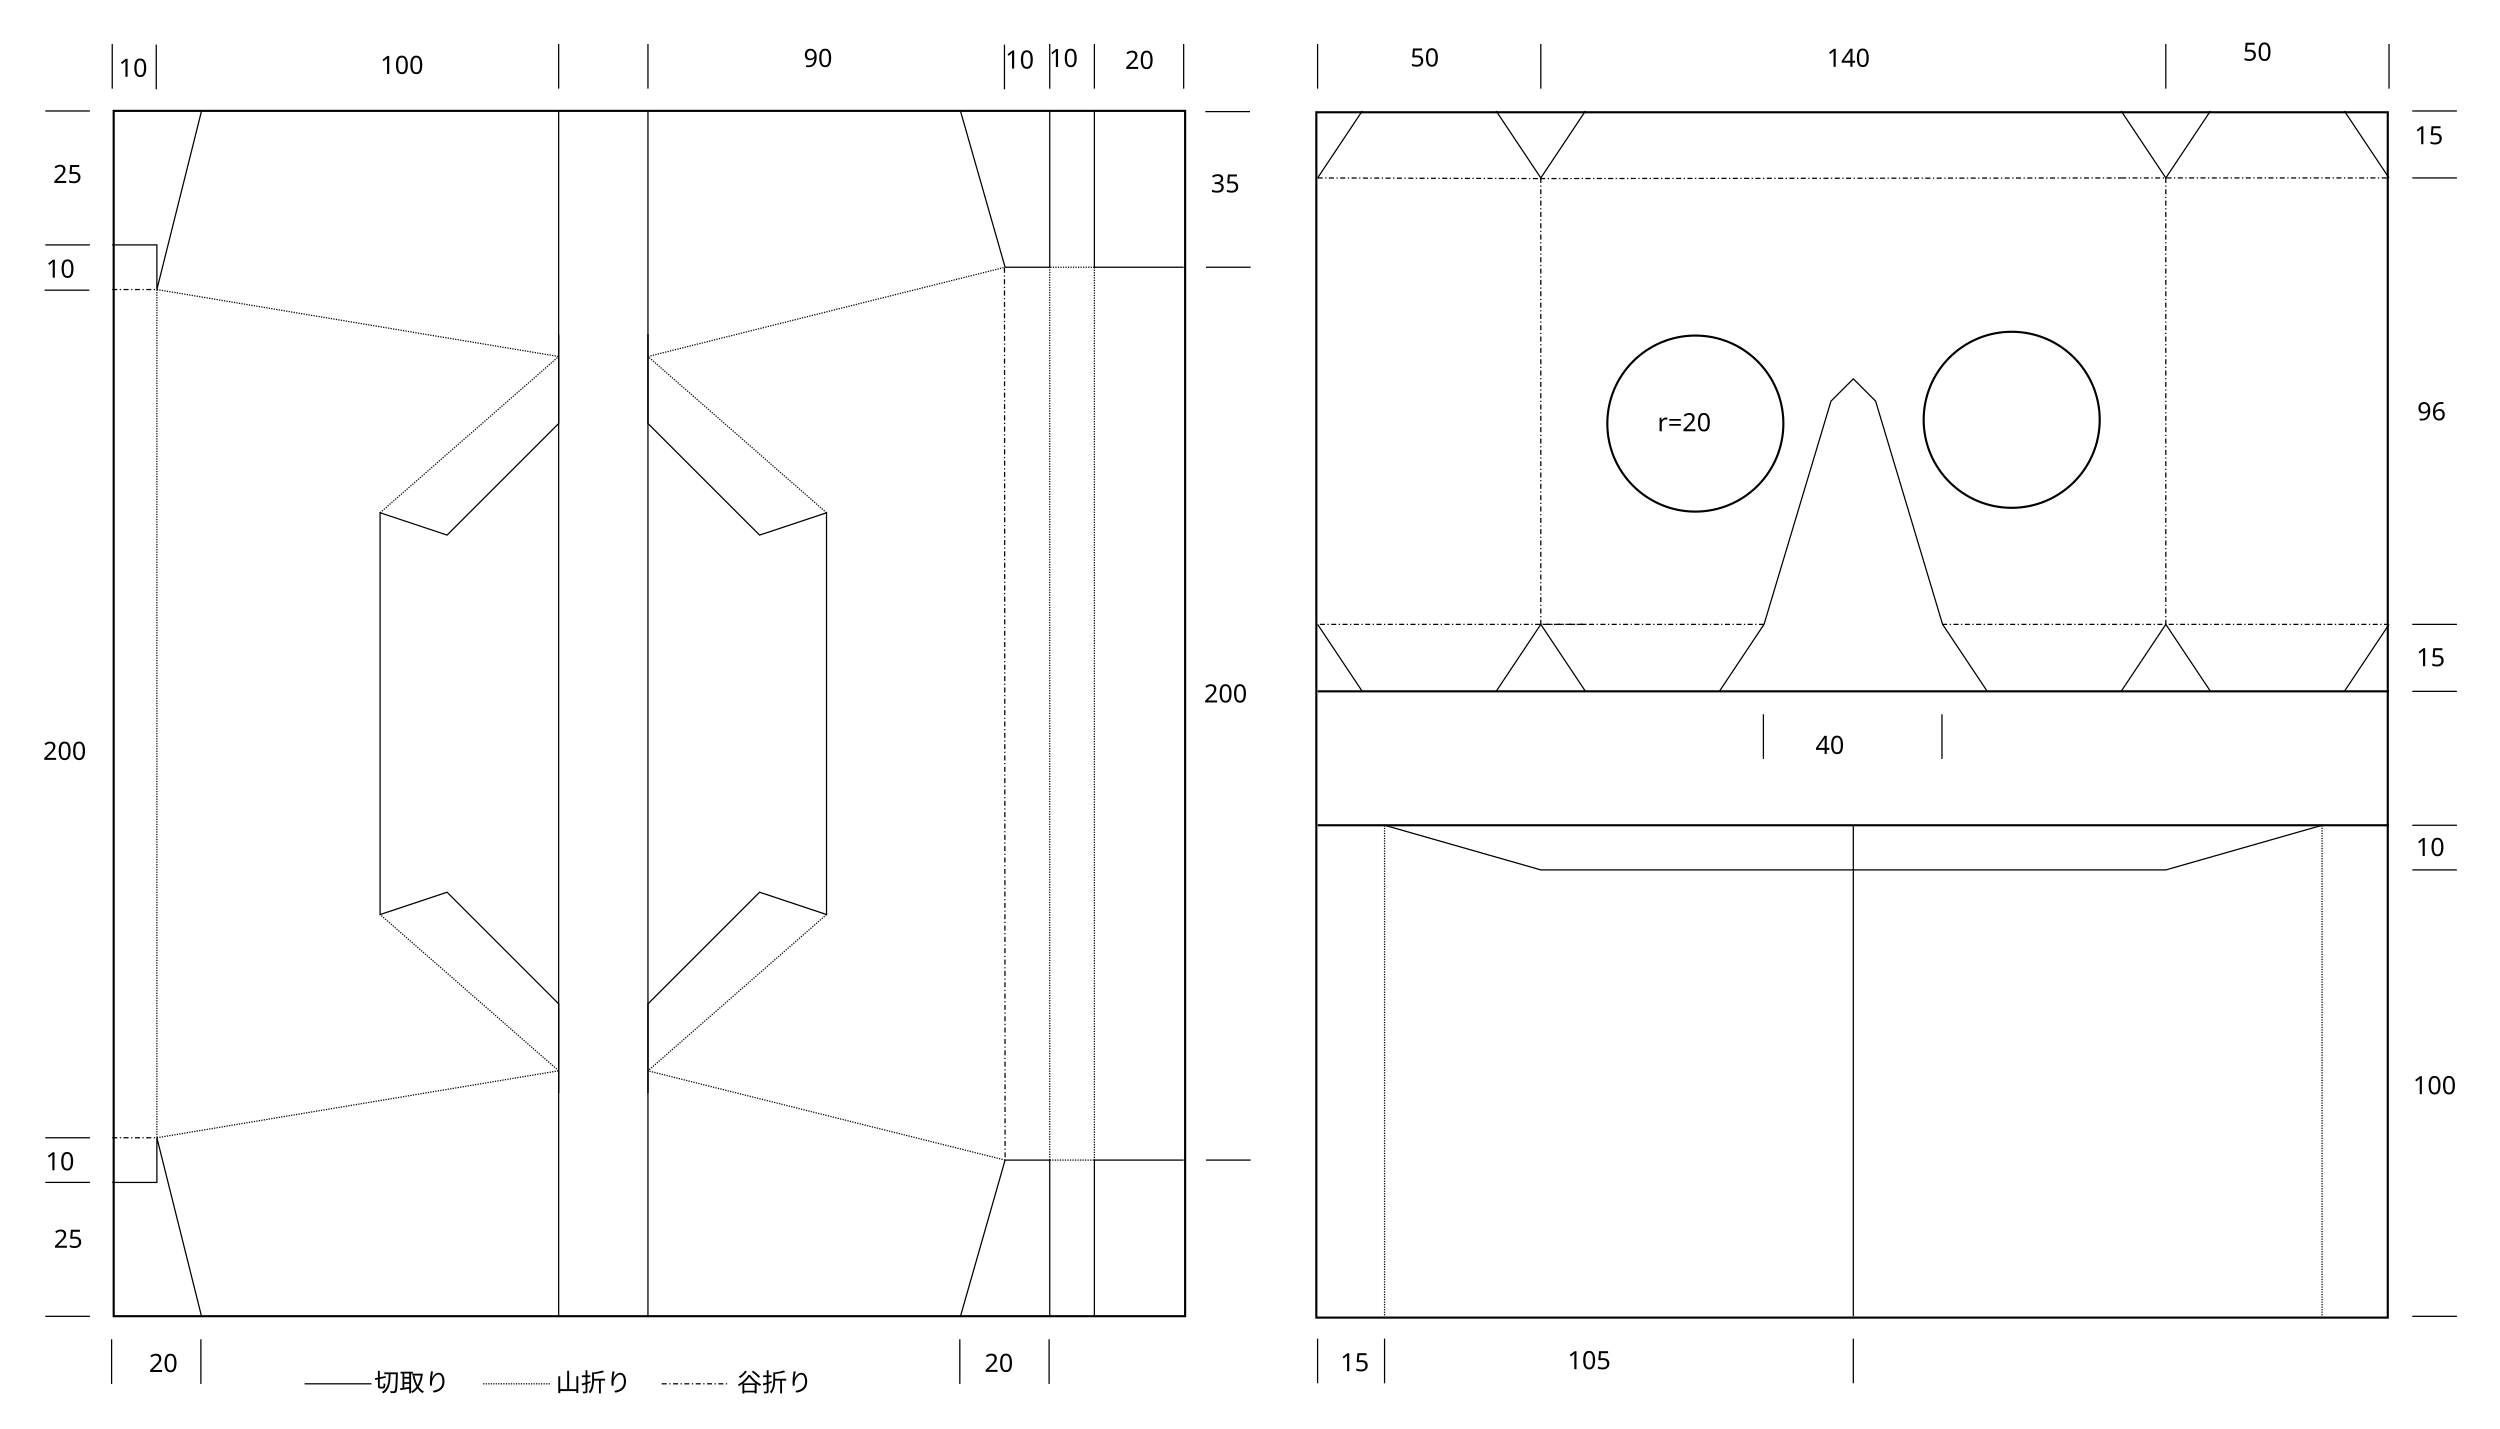
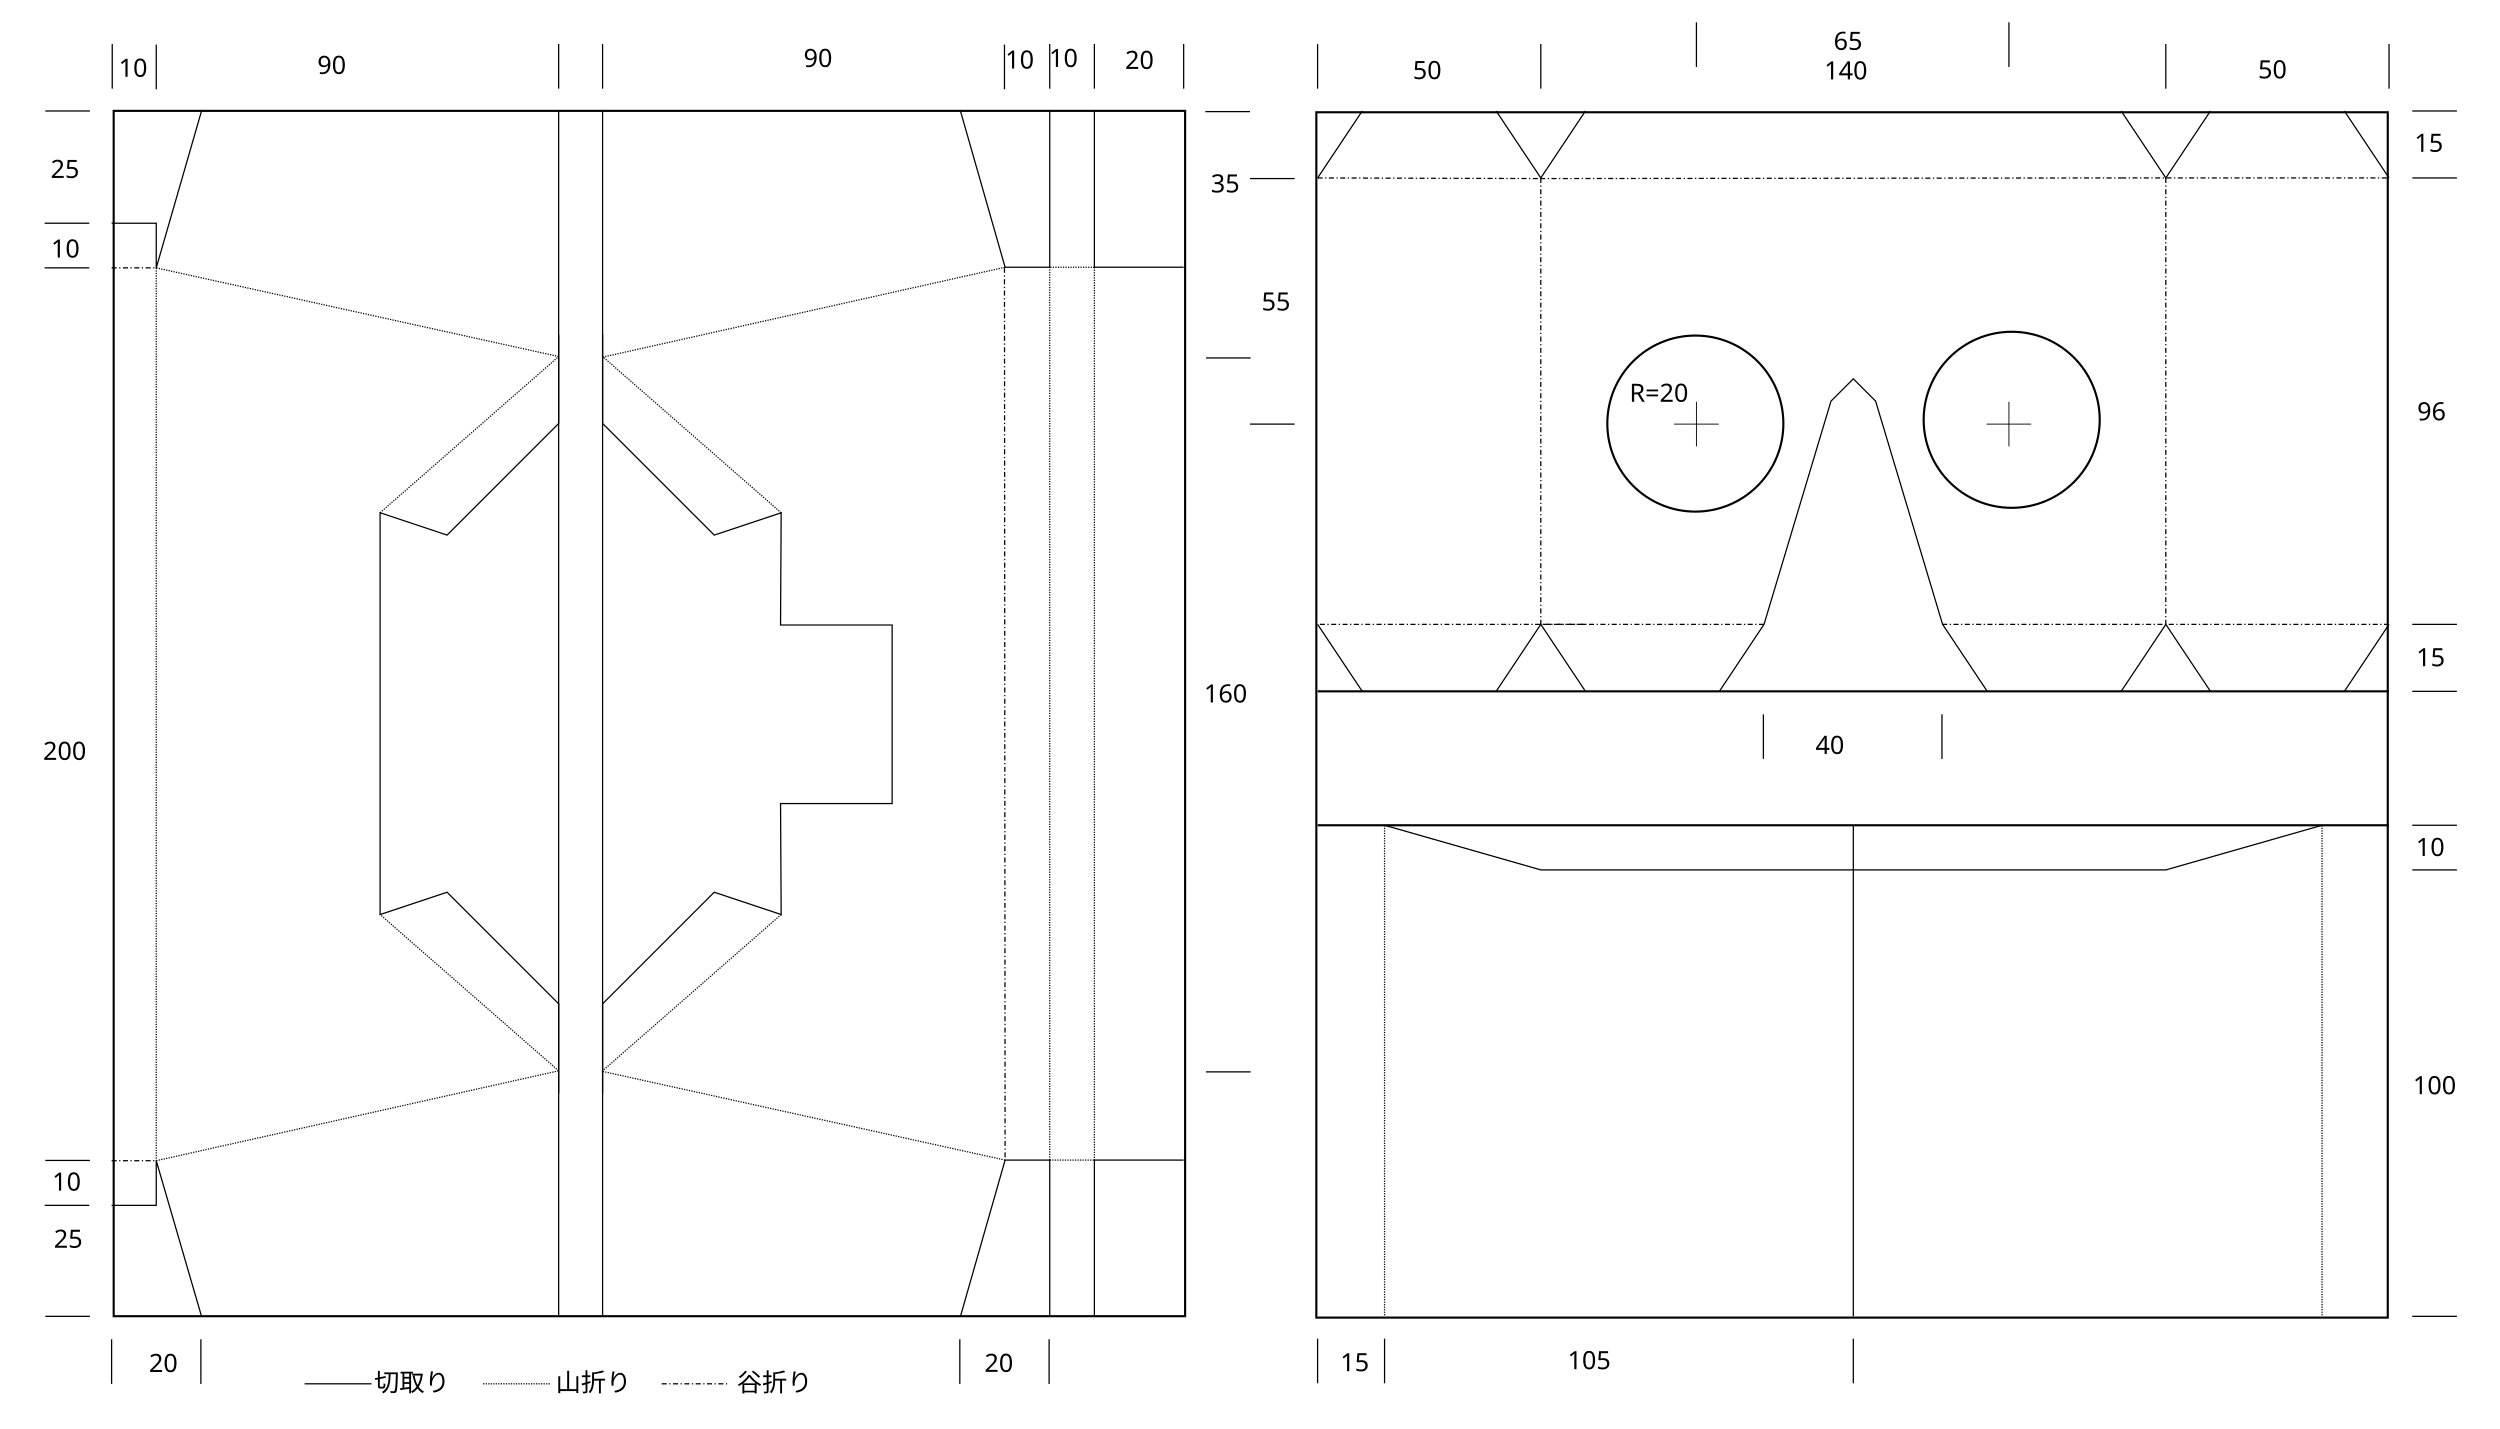
<svg xmlns="http://www.w3.org/2000/svg" width="1984.252" height="1133.858" id="svg2" version="1.1">
  <defs id="defs4" />
  <g id="layer1" transform="translate(0,-2023.228)" style="display:inline">
    <path style="fill:none;stroke:#000000;stroke-width:2.85;stroke-linecap:round;stroke-miterlimit:4;stroke-opacity:1;stroke-dasharray:none" id="path2989" d="m -468.571,20.934 a 117.143,117.143 0 1 1 -234.286,0 117.143,117.143 0 1 1 234.286,0 z" transform="matrix(0,0.5964183,0.5964183,0,1584.197,2705.752)" />
    <path style="fill:none;stroke:#000000;stroke-width:2.85;stroke-linecap:round;stroke-miterlimit:4;stroke-opacity:1;stroke-dasharray:none" id="path2989-4" d="m -468.571,20.934 a 117.143,117.143 0 1 1 -234.286,0 117.143,117.143 0 1 1 234.286,0 z" transform="matrix(0,0.5964183,0.5964183,0,1333.112,2708.757)" />
    <rect style="fill:none;stroke:#000000;stroke-width:1.7;stroke-linecap:round;stroke-miterlimit:4;stroke-opacity:1;stroke-dasharray:none" id="rect2985" width="956.693" height="850.394" x="2112.311" y="1044.776" transform="matrix(0,1,1,0,0,0)" />
    <path style="fill:none;stroke:#000000;stroke-width:1.7;stroke-linecap:butt;stroke-linejoin:miter;stroke-miterlimit:4;stroke-opacity:1;stroke-dasharray:none" d="m 1045.776,2571.941 c 850.394,0 850.394,0 850.394,0" id="path3120" />
    <path style="fill:none;stroke:#000000;stroke-width:1.7;stroke-linecap:butt;stroke-linejoin:miter;stroke-miterlimit:4;stroke-opacity:1;stroke-dasharray:none" d="m 1045.776,2678.24 850.394,0" id="path3122" />
    <path style="fill:none;stroke:#000000;stroke-width:1px;stroke-linecap:butt;stroke-linejoin:miter;stroke-opacity:1" d="m 1364.673,2571.941 35.433,-53.15 53.15,-177.165 17.717,-17.716 17.716,17.716 53.15,177.165 35.433,53.15" id="path3892" />
    <path style="fill:none;stroke:#000000;stroke-width:1px;stroke-linecap:butt;stroke-linejoin:miter;stroke-opacity:1" d="m 1081.209,2571.941 -35.433,-53.15" id="path3894" />
    <path style="fill:none;stroke:#000000;stroke-width:1px;stroke-linecap:butt;stroke-linejoin:miter;stroke-opacity:1" d="m 1045.776,2164.461 35.433,-53.15" id="path3896" />
    <path style="fill:none;stroke:#000000;stroke-width:1px;stroke-linecap:butt;stroke-linejoin:miter;stroke-opacity:1" d="m 1896.169,2164.461 -35.433,-53.15" id="path3898" />
    <path style="fill:none;stroke:#000000;stroke-width:1px;stroke-linecap:butt;stroke-linejoin:miter;stroke-opacity:1" d="m 1187.508,2111.311 35.433,53.15 35.433,-53.15" id="path3900" />
    <path style="fill:none;stroke:#000000;stroke-width:1px;stroke-linecap:butt;stroke-linejoin:miter;stroke-opacity:1" d="m 1683.571,2111.311 35.433,53.15 35.433,-53.15" id="path3902" />
    <path style="fill:none;stroke:#000000;stroke-width:1px;stroke-linecap:butt;stroke-linejoin:miter;stroke-opacity:1" d="m 1860.736,2571.941 35.433,-53.15" id="path3904" />
    <path style="fill:none;stroke:#000000;stroke-width:1px;stroke-linecap:butt;stroke-linejoin:miter;stroke-opacity:1" d="m 1470.973,2678.24 0,389.764" id="path3906" />
    <path style="fill:none;stroke:#000000;stroke-width:1px;stroke-linecap:butt;stroke-linejoin:miter;stroke-opacity:1" d="m 1843.02,2678.24 -124.016,35.433 -248.031,0 -248.031,0 -124.016,-35.433" id="path3910" />
    <rect style="fill:none;stroke:#000000;stroke-width:1.7;stroke-linecap:round;stroke-miterlimit:4;stroke-opacity:1;stroke-dasharray:none" id="rect2985-5" width="956.693" height="850.394" x="2111.209" y="90.233" transform="matrix(0,1,1,0,0,0)" />
-     <path style="fill:none;stroke:#000000;stroke-width:1px;stroke-linecap:butt;stroke-linejoin:miter;stroke-opacity:1" d="m 159.949,2111.311 -35.433,141.732 0,-35.433 -35.433,0" id="path3938" />
-     <path style="fill:none;stroke:#000000;stroke-width:1px;stroke-linecap:butt;stroke-linejoin:miter;stroke-opacity:1" d="m 159.949,3068.004 -35.433,-141.732 0,35.433 -35.433,0" id="path3942" />
+     <path style="fill:none;stroke:#000000;stroke-width:1px;stroke-linecap:butt;stroke-linejoin:miter;stroke-opacity:1" d="m 159.949,2111.311 -35.933,124.516 0,-35.433 -35.433,0" id="path3938" />
+     <path style="fill:none;stroke:#000000;stroke-width:1px;stroke-linecap:butt;stroke-linejoin:miter;stroke-opacity:1" d="m 159.949,3068.004 -35.933,-123.516 0,35.433 -35.433,0" id="path3942" />
    <path style="fill:none;stroke:#000000;stroke-width:1px;stroke-linecap:butt;stroke-linejoin:miter;stroke-opacity:1" d="m 443.413,2111.311 0,956.693" id="path3948" />
    <path style="fill:none;stroke:#000000;stroke-width:1px;stroke-linecap:butt;stroke-linejoin:miter;stroke-opacity:1" d="m 443.413,2288.476 0,70.866 -88.583,88.583 -53.15,-17.716 0,318.898 53.15,-17.717 88.583,88.583 0,70.866" id="path3950" />
-     <path style="fill:none;stroke:#000000;stroke-width:1px;stroke-linecap:butt;stroke-linejoin:miter;stroke-opacity:1" d="m 514.28,2111.311 0,956.693" id="path3952" />
+     <path style="fill:none;stroke:#000000;stroke-width:1px;stroke-linecap:butt;stroke-linejoin:miter;stroke-opacity:1" d="m 478.28,2111.311 0,956.693" id="path3952" />
    <path style="fill:none;stroke:#000000;stroke-width:1px;stroke-linecap:butt;stroke-linejoin:miter;stroke-opacity:1" d="m 939.476,2235.327 -70.866,0 0,-124.016" id="path3954" />
    <path style="fill:none;stroke:#000000;stroke-width:1px;stroke-linecap:butt;stroke-linejoin:miter;stroke-opacity:1" d="m 833.177,2111.311 0,124.016 -35.433,0 -35.433,-124.016" id="path3958" />
    <path style="fill:none;stroke:#000000;stroke-width:1px;stroke-linecap:butt;stroke-linejoin:miter;stroke-opacity:1" d="m 939.476,2943.988 -70.866,0 0,124.016" id="path3962" />
    <path style="fill:none;stroke:#000000;stroke-width:1px;stroke-linecap:butt;stroke-linejoin:miter;stroke-opacity:1" d="m 833.177,3068.004 0,-124.016 -35.433,0 -35.433,124.016" id="path3964" />
-     <path style="fill:none;stroke:#000000;stroke-width:1px;stroke-linecap:butt;stroke-linejoin:miter;stroke-opacity:1" d="m 514.28,2288.476 0,70.866 88.583,88.583 53.15,-17.716 0,318.898 -53.15,-17.717 -88.583,88.583 0,70.866" id="path3966" />
+     <path style="fill:none;stroke:#000000;stroke-width:1px;stroke-linecap:butt;stroke-linejoin:miter;stroke-opacity:1" d="m 478.28,2288.476 0,70.866 88.583,88.583 53.15,-17.716 -0.5,89.083 88.583,0 0,141.732 -88.583,0 0.5,88.083 -53.15,-17.717 -88.583,88.583 0,70.866" id="path3966" />
    <path style="fill:none;stroke:#000000;stroke-width:1;stroke-linecap:butt;stroke-linejoin:miter;stroke-miterlimit:4;stroke-opacity:1;stroke-dasharray:1, 1;stroke-dashoffset:0" d="m 833.177,2943.988 35.433,0" id="path4023" />
    <path style="fill:none;stroke:#000000;stroke-width:1px;stroke-linecap:butt;stroke-linejoin:miter;stroke-opacity:1" d="m 1187.508,2571.941 35.433,-53.15 35.433,53.15" id="path4068" />
    <path style="fill:none;stroke:#000000;stroke-width:1px;stroke-linecap:butt;stroke-linejoin:miter;stroke-opacity:1" d="m 1754.437,2571.941 -35.433,-53.15 -35.433,53.15" id="path4070" />
  </g>
  <g id="layer2" style="display:inline" transform="translate(0,-3096.85)">
    <path style="fill:none;stroke:#000000;stroke-width:1;stroke-linecap:butt;stroke-linejoin:miter;stroke-miterlimit:4;stroke-opacity:1;stroke-dasharray:1, 1;stroke-dashoffset:0" d="m 868.61,3308.949 0,708.661" id="path3973" />
    <path style="fill:none;stroke:#000000;stroke-width:1;stroke-linecap:butt;stroke-linejoin:miter;stroke-miterlimit:4;stroke-opacity:1;stroke-dasharray:1, 1;stroke-dashoffset:0" d="m 868.61,3308.949 -35.433,0" id="path3977" />
    <path style="fill:none;stroke:#000000;stroke-width:1;stroke-linecap:butt;stroke-linejoin:miter;stroke-miterlimit:4;stroke-opacity:1;stroke-dasharray:1, 1;stroke-dashoffset:0" d="m 833.177,4017.61 0,-708.661" id="path3979" />
    <path style="fill:none;stroke:#000000;stroke-width:1;stroke-linecap:butt;stroke-linejoin:miter;stroke-miterlimit:4;stroke-opacity:1;stroke-dasharray:4,2,1,2;stroke-dashoffset:0" d="m 797.244,3309.449 0.5,708.162" id="path3981" />
-     <path style="fill:none;stroke:#000000;stroke-width:1;stroke-linecap:butt;stroke-linejoin:miter;stroke-miterlimit:4;stroke-opacity:1;stroke-dasharray:1, 1;stroke-dashoffset:0" d="M 656.012,3503.831 514.28,3379.815" id="path3983" />
-     <path style="fill:none;stroke:#000000;stroke-width:1;stroke-linecap:butt;stroke-linejoin:miter;stroke-miterlimit:4;stroke-opacity:1;stroke-dasharray:1, 1;stroke-dashoffset:0" d="M 656.012,3822.728 514.28,3946.744" id="path3985" />
+     <path style="fill:none;stroke:#000000;stroke-width:1;stroke-linecap:butt;stroke-linejoin:miter;stroke-miterlimit:4;stroke-opacity:1;stroke-dasharray:1, 1;stroke-dashoffset:0" d="M 620.012,3503.831 478.28,3379.815" id="path3983" />
+     <path style="fill:none;stroke:#000000;stroke-width:1;stroke-linecap:butt;stroke-linejoin:miter;stroke-miterlimit:4;stroke-opacity:1;stroke-dasharray:1, 1;stroke-dashoffset:0" d="M 620.012,3822.728 478.28,3946.744" id="path3985" />
    <path style="fill:none;stroke:#000000;stroke-width:1;stroke-linecap:butt;stroke-linejoin:miter;stroke-miterlimit:4;stroke-opacity:1;stroke-dasharray:1, 1;stroke-dashoffset:0" d="M 443.413,3946.744 301.681,3822.728" id="path3987" />
    <path style="fill:none;stroke:#000000;stroke-width:1;stroke-linecap:butt;stroke-linejoin:miter;stroke-miterlimit:4;stroke-opacity:1;stroke-dasharray:1, 1;stroke-dashoffset:0" d="M 301.681,3503.831 443.413,3379.815" id="path3989" />
-     <path style="fill:none;stroke:#000000;stroke-width:1;stroke-linecap:butt;stroke-linejoin:miter;stroke-miterlimit:4;stroke-opacity:1;stroke-dasharray:1, 1;stroke-dashoffset:0" d="m 124.516,3326.665 0,673.228" id="path3991" />
-     <path style="fill:none;stroke:#000000;stroke-width:1;stroke-linecap:butt;stroke-linejoin:miter;stroke-miterlimit:4;stroke-opacity:1;stroke-dasharray:4,2,1,2;stroke-dashoffset:0" d="m 89.083,3999.894 35.433,0" id="path3993" />
-     <path style="fill:none;stroke:#000000;stroke-width:1;stroke-linecap:butt;stroke-linejoin:miter;stroke-miterlimit:4;stroke-opacity:1;stroke-dasharray:4,2,1,2;stroke-dashoffset:0" d="m 89.083,3326.665 35.433,0" id="path3995" />
+     <path style="fill:none;stroke:#000000;stroke-width:1;stroke-linecap:butt;stroke-linejoin:miter;stroke-miterlimit:4;stroke-opacity:1;stroke-dasharray:1, 1;stroke-dashoffset:0" d="m 124.016,3309.449 0,708.662" id="path3991" />
+     <path style="fill:none;stroke:#000000;stroke-width:1;stroke-linecap:butt;stroke-linejoin:miter;stroke-miterlimit:4;stroke-opacity:1;stroke-dasharray:4, 2, 1, 2;stroke-dashoffset:0" d="m 88.583,4018.11 35.433,0" id="path3993" />
+     <path style="fill:none;stroke:#000000;stroke-width:1;stroke-linecap:butt;stroke-linejoin:miter;stroke-miterlimit:4;stroke-opacity:1;stroke-dasharray:4, 2, 1, 2;stroke-dashoffset:0" d="m 88.583,3309.449 35.433,0" id="path3995" />
    <path style="fill:none;stroke:#000000;stroke-width:1;stroke-linecap:butt;stroke-linejoin:miter;stroke-miterlimit:4;stroke-opacity:1;stroke-dasharray:1, 1;stroke-dashoffset:0" d="m 1843.02,3751.862 0,389.764" id="path3997" />
    <path style="fill:none;stroke:#000000;stroke-width:1;stroke-linecap:butt;stroke-linejoin:miter;stroke-miterlimit:4;stroke-opacity:1;stroke-dasharray:1, 1;stroke-dashoffset:0" d="m 1098.925,3751.862 0,389.764" id="path3999" />
    <path style="fill:none;stroke:#000000;stroke-width:0.999;stroke-linecap:butt;stroke-linejoin:miter;stroke-miterlimit:4;stroke-opacity:1;stroke-dasharray:3.997,1.998,0.999,1.998;stroke-dashoffset:0" d="m 1045.775,3238.082 176.665,0.5" id="path4003" />
    <path style="fill:none;stroke:#000000;stroke-width:0.999;stroke-linecap:butt;stroke-linejoin:miter;stroke-miterlimit:4;stroke-opacity:1;stroke-dasharray:3.997,1.998,0.999,1.998;stroke-dashoffset:0" d="m 1222.441,3238.582 461.13,-0.5" id="path4005" />
    <path style="fill:none;stroke:#000000;stroke-width:0.999;stroke-linecap:butt;stroke-linejoin:miter;stroke-miterlimit:4;stroke-opacity:1;stroke-dasharray:3.997,1.998,0.999,1.998;stroke-dashoffset:0" d="m 1683.571,3238.082 212.598,0" id="path4009" />
    <path style="fill:none;stroke:#000000;stroke-width:0.999;stroke-linecap:butt;stroke-linejoin:miter;stroke-miterlimit:4;stroke-opacity:1;stroke-dasharray:3.997,1.998,0.999,1.998;stroke-dashoffset:0" d="m 1896.169,3592.413 -177.165,0 -177.165,0" id="path4011" />
    <path style="fill:none;stroke:#000000;stroke-width:0.999;stroke-linecap:butt;stroke-linejoin:miter;stroke-miterlimit:4;stroke-opacity:1;stroke-dasharray:3.997,1.998,0.999,1.998;stroke-dashoffset:0" d="m 1400.106,3592.413 -177.165,0" id="path4013" />
    <path style="fill:none;stroke:#000000;stroke-width:0.999;stroke-linecap:butt;stroke-linejoin:miter;stroke-miterlimit:4;stroke-opacity:1;stroke-dasharray:3.997,1.998,0.999,1.998;stroke-dashoffset:0" d="m 1258.374,3592.413 -212.599,0" id="path4015" />
-     <path style="fill:none;stroke:#000000;stroke-width:1;stroke-linecap:butt;stroke-linejoin:miter;stroke-miterlimit:4;stroke-opacity:1;stroke-dasharray:1, 1;stroke-dashoffset:0" d="m 514.28,3379.815 283.464,-70.866" id="path4017" />
-     <path style="fill:none;stroke:#000000;stroke-width:1;stroke-linecap:butt;stroke-linejoin:miter;stroke-miterlimit:4;stroke-opacity:1;stroke-dasharray:1, 1;stroke-dashoffset:0" d="M 797.744,4017.61 514.28,3946.744" id="path4019" />
-     <path style="fill:none;stroke:#000000;stroke-width:1;stroke-linecap:butt;stroke-linejoin:miter;stroke-miterlimit:4;stroke-opacity:1;stroke-dasharray:1, 1;stroke-dashoffset:0" d="M 124.516,3999.894 443.413,3946.744" id="path4017-7" />
-     <path style="fill:none;stroke:#000000;stroke-width:1;stroke-linecap:butt;stroke-linejoin:miter;stroke-miterlimit:4;stroke-opacity:1;stroke-dasharray:1, 1;stroke-dashoffset:0" d="m 124.516,3326.665 318.898,53.15" id="path4017-1" />
+     <path style="fill:none;stroke:#000000;stroke-width:1;stroke-linecap:butt;stroke-linejoin:miter;stroke-miterlimit:4;stroke-opacity:1;stroke-dasharray:1, 1;stroke-dashoffset:0" d="m 478.346,3380.315 319.398,-71.366" id="path4017" />
+     <path style="fill:none;stroke:#000000;stroke-width:1;stroke-linecap:butt;stroke-linejoin:miter;stroke-miterlimit:4;stroke-opacity:1;stroke-dasharray:1, 1;stroke-dashoffset:0" d="M 797.744,4017.61 478.346,3947.244" id="path4019" />
+     <path style="fill:none;stroke:#000000;stroke-width:1;stroke-linecap:butt;stroke-linejoin:miter;stroke-miterlimit:4;stroke-opacity:1;stroke-dasharray:1, 1;stroke-dashoffset:0" d="M 124.016,4018.11 443.413,3946.744" id="path4017-7" />
+     <path style="fill:none;stroke:#000000;stroke-width:1;stroke-linecap:butt;stroke-linejoin:miter;stroke-miterlimit:4;stroke-opacity:1;stroke-dasharray:1, 1;stroke-dashoffset:0" d="m 124.016,3309.449 319.398,70.366" id="path4017-1" />
    <path style="fill:none;stroke:#000000;stroke-width:0.999;stroke-linecap:butt;stroke-linejoin:miter;stroke-miterlimit:4;stroke-opacity:1;stroke-dasharray:3.997,1.998,0.999,1.998;stroke-dashoffset:0" d="m 1222.941,3238.082 0,354.331 0,0" id="path4078" />
    <path style="fill:none;stroke:#000000;stroke-width:0.999;stroke-linecap:butt;stroke-linejoin:miter;stroke-miterlimit:4;stroke-opacity:1;stroke-dasharray:3.997,1.998,0.999,1.998;stroke-dashoffset:0" d="m 1719.004,3238.082 0,354.331" id="path4080" />
  </g>
  <g id="layer3" style="display:inline" transform="translate(0,-3096.85)">
    <path style="fill:none;stroke:#000000;stroke-width:1px;stroke-linecap:butt;stroke-linejoin:miter;stroke-opacity:1" d="m 1222.941,3167.216 0,-35.433" id="path4083" />
    <path style="fill:none;stroke:#000000;stroke-width:1px;stroke-linecap:butt;stroke-linejoin:miter;stroke-opacity:1" d="m 1719.004,3167.216 0,-35.433" id="path4085" />
    <path style="fill:none;stroke:#000000;stroke-width:1px;stroke-linecap:butt;stroke-linejoin:miter;stroke-opacity:1" d="m 1914.626,3184.933 35.433,0" id="path4087" />
    <path style="fill:none;stroke:#000000;stroke-width:1px;stroke-linecap:butt;stroke-linejoin:miter;stroke-opacity:1" d="m 1914.626,3238.082 35.433,0" id="path4089" />
    <path style="fill:none;stroke:#000000;stroke-width:1px;stroke-linecap:butt;stroke-linejoin:miter;stroke-opacity:1" d="m 1914.626,3592.413 35.433,0" id="path4093" />
    <path style="fill:none;stroke:#000000;stroke-width:1px;stroke-linecap:butt;stroke-linejoin:miter;stroke-opacity:1" d="m 1914.626,3645.563 35.433,0" id="path4095" />
    <path style="fill:none;stroke:#000000;stroke-width:1px;stroke-linecap:butt;stroke-linejoin:miter;stroke-opacity:1" d="m 1914.626,3751.862 35.433,0" id="path4097" />
    <path style="fill:none;stroke:#000000;stroke-width:1px;stroke-linecap:butt;stroke-linejoin:miter;stroke-opacity:1" d="m 1914.626,4141.626 35.433,0" id="path4099" />
    <path style="fill:none;stroke:#000000;stroke-width:1px;stroke-linecap:butt;stroke-linejoin:miter;stroke-opacity:1" d="m 1045.775,4159.342 0,35.433" id="path4101" />
    <path style="fill:none;stroke:#000000;stroke-width:1px;stroke-linecap:butt;stroke-linejoin:miter;stroke-opacity:1" d="m 1098.925,4159.342 0,35.433" id="path4103" />
    <path style="fill:none;stroke:#000000;stroke-width:1px;stroke-linecap:butt;stroke-linejoin:miter;stroke-opacity:1" d="m 1470.972,4159.342 0,35.433" id="path4105" />
    <path style="fill:none;stroke:#000000;stroke-width:1px;stroke-linecap:butt;stroke-linejoin:miter;stroke-opacity:1" d="m 1896.169,3131.783 0,35.433" id="path4109" />
    <path style="fill:none;stroke:#000000;stroke-width:1px;stroke-linecap:butt;stroke-linejoin:miter;stroke-opacity:1" d="m 1914.626,3787.295 35.433,0" id="path4111" />
    <path style="fill:none;stroke:#000000;stroke-width:1px;stroke-linecap:butt;stroke-linejoin:miter;stroke-opacity:1" d="m 1045.775,3167.216 0,-35.433" id="path4083-1" />
    <path style="fill:none;stroke:#000000;stroke-width:1px;stroke-linecap:butt;stroke-linejoin:miter;stroke-opacity:1" d="m 939.476,3131.783 0,35.433" id="path4135" />
    <path style="fill:none;stroke:#000000;stroke-width:1px;stroke-linecap:butt;stroke-linejoin:miter;stroke-opacity:1" d="m 868.61,3131.783 0,35.433" id="path4137" />
    <path style="fill:none;stroke:#000000;stroke-width:1px;stroke-linecap:butt;stroke-linejoin:miter;stroke-opacity:1" d="m 833.177,3131.783 0,35.433" id="path4139" />
-     <path style="fill:none;stroke:#000000;stroke-width:1px;stroke-linecap:butt;stroke-linejoin:miter;stroke-opacity:1" d="m 957.193,3308.949 35.433,0" id="path4141" />
-     <path style="fill:none;stroke:#000000;stroke-width:1px;stroke-linecap:butt;stroke-linejoin:miter;stroke-opacity:1" d="m 957.193,4017.61 35.433,0" id="path4143" />
-     <path style="fill:none;stroke:#000000;stroke-width:1px;stroke-linecap:butt;stroke-linejoin:miter;stroke-opacity:1" d="m 35.933,3291.232 35.433,0" id="path4145" />
-     <path style="fill:none;stroke:#000000;stroke-width:1px;stroke-linecap:butt;stroke-linejoin:miter;stroke-opacity:1" d="m 35.933,3999.894 35.433,0" id="path4147" />
-     <path style="fill:none;stroke:#000000;stroke-width:1px;stroke-linecap:butt;stroke-linejoin:miter;stroke-opacity:1" d="m 35.933,4035.327 35.433,0" id="path4149" />
+     <path style="fill:none;stroke:#000000;stroke-width:1px;stroke-linecap:butt;stroke-linejoin:miter;stroke-opacity:1" d="m 957.193,3380.949 35.433,0" id="path4141" />
+     <path style="fill:none;stroke:#000000;stroke-width:1px;stroke-linecap:butt;stroke-linejoin:miter;stroke-opacity:1" d="m 957.193,3947.61 35.433,0" id="path4143" />
+     <path style="fill:none;stroke:#000000;stroke-width:1px;stroke-linecap:butt;stroke-linejoin:miter;stroke-opacity:1" d="m 35.433,3274.016 35.433,0" id="path4145" />
+     <path style="fill:none;stroke:#000000;stroke-width:1px;stroke-linecap:butt;stroke-linejoin:miter;stroke-opacity:1" d="m 35.933,4017.894 35.433,0" id="path4147" />
+     <path style="fill:none;stroke:#000000;stroke-width:1px;stroke-linecap:butt;stroke-linejoin:miter;stroke-opacity:1" d="m 35.433,4053.543 35.433,0" id="path4149" />
    <path style="fill:none;stroke:#000000;stroke-width:1px;stroke-linecap:butt;stroke-linejoin:miter;stroke-opacity:1" d="m 35.933,4141.626 35.433,0" id="path4151" />
    <path style="fill:none;stroke:#000000;stroke-width:1px;stroke-linecap:butt;stroke-linejoin:miter;stroke-opacity:1" d="m 35.933,3184.933 35.433,0" id="path4153" />
    <path style="fill:none;stroke:#000000;stroke-width:1px;stroke-linecap:butt;stroke-linejoin:miter;stroke-opacity:1" d="m 124.016,3167.716 0,-35.433" id="path4155" />
-     <path style="fill:none;stroke:#000000;stroke-width:1px;stroke-linecap:butt;stroke-linejoin:miter;stroke-opacity:1" d="m 514.28,3167.216 0,-35.433" id="path4157" />
+     <path style="fill:none;stroke:#000000;stroke-width:1px;stroke-linecap:butt;stroke-linejoin:miter;stroke-opacity:1" d="m 478.28,3167.216 0,-35.433" id="path4157" />
    <path style="fill:none;stroke:#000000;stroke-width:1px;stroke-linecap:butt;stroke-linejoin:miter;stroke-opacity:1" d="m 443.413,3131.783 0,35.433" id="path4159" />
    <path style="fill:none;stroke:#000000;stroke-width:1px;stroke-linecap:butt;stroke-linejoin:miter;stroke-opacity:1" d="m 89.083,3131.783 0,35.433" id="path4161" />
-     <text xml:space="preserve" style="font-size:20px;font-style:normal;font-weight:normal;line-height:125%;letter-spacing:0px;word-spacing:0px;fill:#000000;fill-opacity:1;stroke:none;font-family:Sans" x="1449.914" y="3149.876" id="text3074">
-       <tspan id="tspan3076" x="1449.914" y="3149.876">140</tspan>
-     </text>
-     <text xml:space="preserve" style="font-size:20px;font-style:normal;font-weight:normal;line-height:125%;letter-spacing:0px;word-spacing:0px;fill:#000000;fill-opacity:1;stroke:none;font-family:Sans" x="1780.217" y="3145.043" id="text3078">
-       <tspan id="tspan3080" x="1780.217" y="3145.043">50</tspan>
-     </text>
-     <text xml:space="preserve" style="font-size:20px;font-style:normal;font-weight:normal;line-height:125%;letter-spacing:0px;word-spacing:0px;fill:#000000;fill-opacity:1;stroke:none;font-family:Sans" x="1119.334" y="3149.598" id="text3082">
-       <tspan id="tspan3084" x="1119.334" y="3149.598">50</tspan>
-     </text>
-     <text xml:space="preserve" style="font-size:20px;font-style:normal;font-weight:normal;line-height:125%;letter-spacing:0px;word-spacing:0px;fill:#000000;fill-opacity:1;stroke:none;font-family:Sans" x="1916.324" y="3211.326" id="text3086">
-       <tspan id="tspan3088" x="1916.324" y="3211.326">15</tspan>
+     <text xml:space="preserve" style="font-size:20px;font-style:normal;font-weight:normal;line-height:125%;letter-spacing:0px;word-spacing:0px;fill:#000000;fill-opacity:1;stroke:none;font-family:Sans" x="1447.914" y="3159.876" id="text3074">
+       <tspan id="tspan3076" x="1447.914" y="3159.876">140</tspan>
+     </text>
+     <text xml:space="preserve" style="font-size:20px;font-style:normal;font-weight:normal;line-height:125%;letter-spacing:0px;word-spacing:0px;fill:#000000;fill-opacity:1;stroke:none;font-family:Sans" x="1792.217" y="3159.043" id="text3078">
+       <tspan id="tspan3080" x="1792.217" y="3159.043">50</tspan>
+     </text>
+     <text xml:space="preserve" style="font-size:20px;font-style:normal;font-weight:normal;line-height:125%;letter-spacing:0px;word-spacing:0px;fill:#000000;fill-opacity:1;stroke:none;font-family:Sans" x="1121.334" y="3159.598" id="text3082">
+       <tspan id="tspan3084" x="1121.334" y="3159.598">50</tspan>
+     </text>
+     <text xml:space="preserve" style="font-size:20px;font-style:normal;font-weight:normal;line-height:125%;letter-spacing:0px;word-spacing:0px;fill:#000000;fill-opacity:1;stroke:none;font-family:Sans" x="1916.324" y="3217.326" id="text3086">
+       <tspan id="tspan3088" x="1916.324" y="3217.326">15</tspan>
    </text>
    <text xml:space="preserve" style="font-size:20px;font-style:normal;font-weight:normal;line-height:125%;letter-spacing:0px;word-spacing:0px;fill:#000000;fill-opacity:1;stroke:none;font-family:Sans" x="989.769" y="511.978" id="text3090" transform="translate(0,3096.85)">
      <tspan id="tspan3092" x="989.769" y="511.978" />
    </text>
    <text xml:space="preserve" style="font-size:20px;font-style:normal;font-weight:normal;line-height:125%;letter-spacing:0px;word-spacing:0px;fill:#000000;fill-opacity:1;stroke:none;font-family:Sans" x="1917.769" y="3625.635" id="text3094">
      <tspan id="tspan3096" x="1917.769" y="3625.635">15</tspan>
    </text>
    <text xml:space="preserve" style="font-size:20px;font-style:normal;font-weight:normal;line-height:125%;letter-spacing:0px;word-spacing:0px;fill:#000000;fill-opacity:1;stroke:none;font-family:Sans" x="1917.464" y="3776.258" id="text3098">
      <tspan id="tspan3100" x="1917.464" y="3776.258">10</tspan>
    </text>
    <text xml:space="preserve" style="font-size:20px;font-style:normal;font-weight:normal;line-height:125%;letter-spacing:0px;word-spacing:0px;fill:#000000;fill-opacity:1;stroke:none;font-family:Sans" x="1063.802" y="4185.177" id="text3102">
      <tspan id="tspan3104" x="1063.802" y="4185.177">15</tspan>
    </text>
    <text xml:space="preserve" style="font-size:20px;font-style:normal;font-weight:normal;line-height:125%;letter-spacing:0px;word-spacing:0px;fill:#000000;fill-opacity:1;stroke:none;font-family:Sans" x="1244.158" y="4183.559" id="text3106">
      <tspan x="1244.158" y="4183.559" id="tspan3110">105</tspan>
    </text>
    <text xml:space="preserve" style="font-size:20px;font-style:normal;font-weight:normal;line-height:125%;letter-spacing:0px;word-spacing:0px;fill:#000000;fill-opacity:1;stroke:none;font-family:Sans" x="1915.158" y="3965.327" id="text3114">
      <tspan id="tspan3116" x="1915.158" y="3965.327">100</tspan>
    </text>
-     <text xml:space="preserve" style="font-size:20px;font-style:normal;font-weight:normal;line-height:125%;letter-spacing:0px;word-spacing:0px;fill:#000000;fill-opacity:1;stroke:none;font-family:Sans" x="1315.515" y="342.271" id="text3118" transform="translate(0,3096.85)">
-       <tspan id="tspan3120" x="1315.515" y="342.271">r=20</tspan>
+     <text xml:space="preserve" style="font-size:20px;font-style:normal;font-weight:normal;line-height:125%;letter-spacing:0px;word-spacing:0px;fill:#000000;fill-opacity:1;stroke:none;font-family:Sans" x="1293.307" y="3415.748" id="text3118">
+       <tspan id="tspan3120" x="1293.307" y="3415.748">R=20</tspan>
    </text>
    <text xml:space="preserve" style="font-size:20px;font-style:normal;font-weight:normal;line-height:125%;letter-spacing:0px;word-spacing:0px;fill:#000000;fill-opacity:1;stroke:none;font-family:Sans" x="955.599" y="557.537" id="text3122" transform="translate(0,3096.85)">
-       <tspan id="tspan3124" x="955.599" y="557.537">200</tspan>
+       <tspan id="tspan3124" x="955.599" y="557.537">160</tspan>
    </text>
    <text xml:space="preserve" style="font-size:20px;font-style:normal;font-weight:normal;line-height:125%;letter-spacing:0px;word-spacing:0px;fill:#000000;fill-opacity:1;stroke:none;font-family:Sans" x="42.698" y="4087.198" id="text3126">
      <tspan id="tspan3128" x="42.698" y="4087.198">25</tspan>
    </text>
-     <text xml:space="preserve" style="font-size:20px;font-style:normal;font-weight:normal;line-height:125%;letter-spacing:0px;word-spacing:0px;fill:#000000;fill-opacity:1;stroke:none;font-family:Sans" x="36.169" y="4025.693" id="text3130">
-       <tspan id="tspan3132" x="36.169" y="4025.693">10</tspan>
+     <text xml:space="preserve" style="font-size:20px;font-style:normal;font-weight:normal;line-height:125%;letter-spacing:0px;word-spacing:0px;fill:#000000;fill-opacity:1;stroke:none;font-family:Sans" x="41.433" y="4041.827" id="text3130">
+       <tspan id="tspan3132" x="41.433" y="4041.827">10</tspan>
    </text>
    <text xml:space="preserve" style="font-size:20px;font-style:normal;font-weight:normal;line-height:125%;letter-spacing:0px;word-spacing:0px;fill:#000000;fill-opacity:1;stroke:none;font-family:Sans" x="34.169" y="603.096" id="text3134" transform="translate(0,3096.85)">
      <tspan id="tspan3136" x="34.169" y="603.096">200</tspan>
    </text>
-     <text xml:space="preserve" style="font-size:20px;font-style:normal;font-weight:normal;line-height:125%;letter-spacing:0px;word-spacing:0px;fill:#000000;fill-opacity:1;stroke:none;font-family:Sans" x="42.142" y="145.229" id="text3138" transform="translate(0,3096.85)">
-       <tspan id="tspan3140" x="42.142" y="145.229">25</tspan>
-     </text>
-     <text xml:space="preserve" style="font-size:20px;font-style:normal;font-weight:normal;line-height:125%;letter-spacing:0px;word-spacing:0px;fill:#000000;fill-opacity:1;stroke:none;font-family:Sans" x="36.447" y="220.401" id="text3142" transform="translate(0,3096.85)">
-       <tspan id="tspan3144" x="36.447" y="220.401">10</tspan>
-     </text>
-     <path style="fill:none;stroke:#000000;stroke-width:1px;stroke-linecap:butt;stroke-linejoin:miter;stroke-opacity:1" d="m 70.866,230.315 -35.433,0" id="path3146" transform="translate(0,3096.85)" />
+     <text xml:space="preserve" style="font-size:20px;font-style:normal;font-weight:normal;line-height:125%;letter-spacing:0px;word-spacing:0px;fill:#000000;fill-opacity:1;stroke:none;font-family:Sans" x="40.142" y="3238.079" id="text3138">
+       <tspan id="tspan3140" x="40.142" y="3238.079">25</tspan>
+     </text>
+     <text xml:space="preserve" style="font-size:20px;font-style:normal;font-weight:normal;line-height:125%;letter-spacing:0px;word-spacing:0px;fill:#000000;fill-opacity:1;stroke:none;font-family:Sans" x="40.447" y="3301.251" id="text3142">
+       <tspan id="tspan3144" x="40.447" y="3301.251">10</tspan>
+     </text>
+     <path style="fill:none;stroke:#000000;stroke-width:1px;stroke-linecap:butt;stroke-linejoin:miter;stroke-opacity:1" d="m 70.866,212.598 -35.433,0" id="path3146" transform="translate(0,3096.85)" />
    <text xml:space="preserve" style="font-size:20px;font-style:normal;font-weight:normal;line-height:125%;letter-spacing:0px;word-spacing:0px;fill:#000000;fill-opacity:1;stroke:none;font-family:Sans" x="103.647" y="60.945" id="text3148" transform="translate(0,3096.85)">
      <tspan id="tspan3150" x="103.647" y="60.945" />
    </text>
    <text xml:space="preserve" style="font-size:20px;font-style:normal;font-weight:normal;line-height:125%;letter-spacing:0px;word-spacing:0px;fill:#000000;fill-opacity:1;stroke:none;font-family:Sans" x="94.175" y="3157.795" id="text3152">
      <tspan id="tspan3154" x="94.175" y="3157.795">10</tspan>
    </text>
    <text xml:space="preserve" style="font-size:20px;font-style:normal;font-weight:normal;line-height:125%;letter-spacing:0px;word-spacing:0px;fill:#000000;fill-opacity:1;stroke:none;font-family:Sans" x="892.956" y="3151.544" id="text3156">
      <tspan id="tspan3158" x="892.956" y="3151.544">20</tspan>
    </text>
    <text xml:space="preserve" style="font-size:20px;font-style:normal;font-weight:normal;line-height:125%;letter-spacing:0px;word-spacing:0px;fill:#000000;fill-opacity:1;stroke:none;font-family:Sans" x="832.677" y="3150" id="text3160">
      <tspan id="tspan3162" x="832.677" y="3150">10</tspan>
    </text>
    <text xml:space="preserve" style="font-size:20px;font-style:normal;font-weight:normal;line-height:125%;letter-spacing:0px;word-spacing:0px;fill:#000000;fill-opacity:1;stroke:none;font-family:Sans" x="797.865" y="3151.266" id="text3164">
      <tspan id="tspan3166" x="797.865" y="3151.266">10</tspan>
    </text>
    <text xml:space="preserve" style="font-size:20px;font-style:normal;font-weight:normal;line-height:125%;letter-spacing:0px;word-spacing:0px;fill:#000000;fill-opacity:1;stroke:none;font-family:Sans" x="637.795" y="3150" id="text3168">
      <tspan id="tspan3170" x="637.795" y="3150">90</tspan>
    </text>
-     <text xml:space="preserve" style="font-size:20px;font-style:normal;font-weight:normal;line-height:125%;letter-spacing:0px;word-spacing:0px;fill:#000000;fill-opacity:1;stroke:none;font-family:Sans" x="301.828" y="58.667" id="text3172" transform="translate(0,3096.85)">
-       <tspan x="301.828" y="58.667" id="tspan3176">100</tspan>
+     <text xml:space="preserve" style="font-size:20px;font-style:normal;font-weight:normal;line-height:125%;letter-spacing:0px;word-spacing:0px;fill:#000000;fill-opacity:1;stroke:none;font-family:Sans" x="251.828" y="3155.517" id="text3172">
+       <tspan x="251.828" y="3155.517" id="tspan3176">90</tspan>
    </text>
    <path style="fill:none;stroke:#000000;stroke-width:1px;stroke-linecap:butt;stroke-linejoin:miter;stroke-opacity:1" d="m 797.244,35.433 0,35.433" id="path3180" transform="translate(0,3096.85)" />
    <path style="fill:none;stroke:#000000;stroke-width:1px;stroke-linecap:butt;stroke-linejoin:miter;stroke-opacity:1" d="m 241.732,4195.181 53.15,0" id="path3184" />
    <path style="fill:none;stroke:#000000;stroke-width:0.999;stroke-linecap:butt;stroke-linejoin:miter;stroke-miterlimit:4;stroke-opacity:1;stroke-dasharray:0.999, 0.999;stroke-dashoffset:0" d="m 383.465,4195.181 53.15,0" id="path3186" />
    <path style="fill:none;stroke:#000000;stroke-width:0.999;stroke-linecap:butt;stroke-linejoin:miter;stroke-miterlimit:4;stroke-opacity:1;stroke-dasharray:3.997, 1.998, 0.999, 1.998;stroke-dashoffset:0" d="m 525.197,4195.181 53.15,0" id="path3188" />
    <text xml:space="preserve" style="font-size:20px;font-style:normal;font-weight:normal;line-height:125%;letter-spacing:0px;word-spacing:0px;fill:#000000;fill-opacity:1;stroke:none;font-family:Sans" x="296.962" y="4201.167" id="text3190">
      <tspan id="tspan3192" x="296.962" y="4201.167">切取り</tspan>
    </text>
    <text xml:space="preserve" style="font-size:20px;font-style:normal;font-weight:normal;line-height:125%;letter-spacing:0px;word-spacing:0px;fill:#000000;fill-opacity:1;stroke:none;font-family:Sans" x="441.027" y="4201.206" id="text3194">
      <tspan id="tspan3196" x="441.027" y="4201.206">山折り</tspan>
    </text>
    <text xml:space="preserve" style="font-size:20px;font-style:normal;font-weight:normal;line-height:125%;letter-spacing:0px;word-spacing:0px;fill:#000000;fill-opacity:1;stroke:none;font-family:Sans" x="584.823" y="4201.206" id="text3198">
      <tspan id="tspan3200" x="584.823" y="4201.206">谷折り</tspan>
    </text>
    <flowRoot xml:space="preserve" id="flowRoot3202" style="font-size:20px;font-style:normal;font-weight:normal;line-height:125%;letter-spacing:0px;word-spacing:0px;fill:#000000;fill-opacity:1;stroke:none;font-family:Sans" transform="translate(0,3096.85)">
      <flowRegion id="flowRegion3204">
        <rect id="rect3206" width="506.525" height="21.732" x="96.959" y="1083.707" />
      </flowRegion>
      <flowPara id="flowPara3208" />
    </flowRoot>
    <path style="fill:none;stroke:#000000;stroke-width:1px;stroke-linecap:butt;stroke-linejoin:miter;stroke-opacity:1" d="m 1399.606,566.929 0,35.433" id="path3986" transform="translate(0,3096.85)" />
    <path style="fill:none;stroke:#000000;stroke-width:1px;stroke-linecap:butt;stroke-linejoin:miter;stroke-opacity:1" d="m 1541.339,566.929 0,35.433" id="path3988" transform="translate(0,3096.85)" />
    <text xml:space="preserve" style="font-size:20px;font-style:normal;font-weight:normal;line-height:125%;letter-spacing:0px;word-spacing:0px;fill:#000000;fill-opacity:1;stroke:none;font-family:Sans" x="1440.943" y="598.381" id="text3990" transform="translate(0,3096.85)">
      <tspan id="tspan3992" x="1440.943" y="598.381">40</tspan>
    </text>
    <path style="fill:none;stroke:#000000;stroke-width:1px;stroke-linecap:butt;stroke-linejoin:miter;stroke-opacity:1" d="m 88.583,1062.992 c 0,35.433 0,35.433 0,35.433" id="path3994" transform="translate(0,3096.85)" />
    <path style="fill:none;stroke:#000000;stroke-width:1px;stroke-linecap:butt;stroke-linejoin:miter;stroke-opacity:1" d="m 159.449,1062.992 0,35.433" id="path3996" transform="translate(0,3096.85)" />
    <path style="fill:none;stroke:#000000;stroke-width:1px;stroke-linecap:butt;stroke-linejoin:miter;stroke-opacity:1" d="m 761.811,1062.992 0,35.433" id="path3998" transform="translate(0,3096.85)" />
    <path style="fill:none;stroke:#000000;stroke-width:1px;stroke-linecap:butt;stroke-linejoin:miter;stroke-opacity:1" d="m 832.677,1062.992 0,35.433" id="path4000" transform="translate(0,3096.85)" />
    <text xml:space="preserve" style="font-size:20px;font-style:normal;font-weight:normal;line-height:125%;letter-spacing:0px;word-spacing:0px;fill:#000000;fill-opacity:1;stroke:none;font-family:Sans" x="118.207" y="1088.94" id="text4002" transform="translate(0,3096.85)">
      <tspan id="tspan4004" x="118.207" y="1088.94">20</tspan>
    </text>
    <text xml:space="preserve" style="font-size:20px;font-style:normal;font-weight:normal;line-height:125%;letter-spacing:0px;word-spacing:0px;fill:#000000;fill-opacity:1;stroke:none;font-family:Sans" x="781.348" y="4185.7" id="text4006">
      <tspan id="tspan4008" x="781.348" y="4185.7">20</tspan>
    </text>
    <text xml:space="preserve" style="font-size:20px;font-style:normal;font-weight:normal;line-height:125%;letter-spacing:0px;word-spacing:0px;fill:#000000;fill-opacity:1;stroke:none;font-family:Sans" x="1918.485" y="3430.447" id="text4010">
      <tspan id="tspan4012" x="1918.485" y="3430.447">96</tspan>
    </text>
    <text xml:space="preserve" style="font-size:20px;font-style:normal;font-weight:normal;line-height:125%;letter-spacing:0px;word-spacing:0px;fill:#000000;fill-opacity:1;stroke:none;font-family:Sans" x="961.023" y="152.74" id="text4014" transform="translate(0,3096.85)">
      <tspan id="tspan4016" x="961.023" y="152.74">35</tspan>
    </text>
    <path style="fill:none;stroke:#000000;stroke-width:1px;stroke-linecap:butt;stroke-linejoin:miter;stroke-opacity:1" d="m 956.693,88.583 35.433,0" id="path4018" transform="translate(0,3096.85)" />
+     <path style="fill:none;stroke:#000000;stroke-width:1px;stroke-linecap:butt;stroke-linejoin:miter;stroke-opacity:1" d="m 1346.457,17.717 0,35.433" id="path4020" transform="translate(0,3096.85)" />
+     <path style="fill:none;stroke:#000000;stroke-width:1px;stroke-linecap:butt;stroke-linejoin:miter;stroke-opacity:1" d="m 1594.488,53.15 0,-35.433" id="path4022" transform="translate(0,3096.85)" />
+     <text xml:space="preserve" style="font-size:20px;font-style:normal;font-weight:normal;line-height:125%;letter-spacing:0px;word-spacing:0px;fill:#000000;fill-opacity:1;stroke:none;display:inline;font-family:Sans" x="1455.347" y="3136.443" id="text3074-4">
+       <tspan id="tspan3076-8" x="1455.347" y="3136.443">65</tspan>
+       <tspan x="1455.347" y="3161.443" id="tspan4045" />
+     </text>
+     <path style="fill:none;stroke:#000000;stroke-width:1px;stroke-linecap:butt;stroke-linejoin:miter;stroke-opacity:1" d="m 992.126,141.732 35.433,0" id="path4047" transform="translate(0,3096.85)" />
+     <path style="fill:none;stroke:#000000;stroke-width:1px;stroke-linecap:butt;stroke-linejoin:miter;stroke-opacity:1" d="m 1027.559,336.614 -35.433,0" id="path4049" transform="translate(0,3096.85)" />
+     <text xml:space="preserve" style="font-size:20px;font-style:normal;font-weight:normal;line-height:125%;letter-spacing:0px;word-spacing:0px;fill:#000000;fill-opacity:1;stroke:none;font-family:Sans" x="1001.308" y="3343.268" id="text4051">
+       <tspan x="1001.308" y="3343.268" id="tspan4055">55</tspan>
+     </text>
+     <path style="fill:none;stroke:#000000;stroke-width:0.709;stroke-linecap:butt;stroke-linejoin:miter;stroke-opacity:1;stroke-miterlimit:4;stroke-dasharray:none" d="m 1328.74,336.614 35.433,0" id="path4059" transform="translate(0,3096.85)" />
+     <path style="fill:none;stroke:#000000;stroke-width:0.709;stroke-linecap:butt;stroke-linejoin:miter;stroke-opacity:1;stroke-miterlimit:4;stroke-dasharray:none" d="m 1346.457,318.898 0,35.433" id="path4061" transform="translate(0,3096.85)" />
+     <path style="fill:none;stroke:#000000;stroke-width:0.709;stroke-linecap:butt;stroke-linejoin:miter;stroke-opacity:1;stroke-miterlimit:4;stroke-dasharray:none" d="m 1594.488,318.898 0,35.433" id="path4063" transform="translate(0,3096.85)" />
+     <path style="fill:none;stroke:#000000;stroke-width:0.709;stroke-linecap:butt;stroke-linejoin:miter;stroke-opacity:1;stroke-miterlimit:4;stroke-dasharray:none" d="m 1576.772,336.614 35.433,0" id="path4065" transform="translate(0,3096.85)" />
  </g>
</svg>
